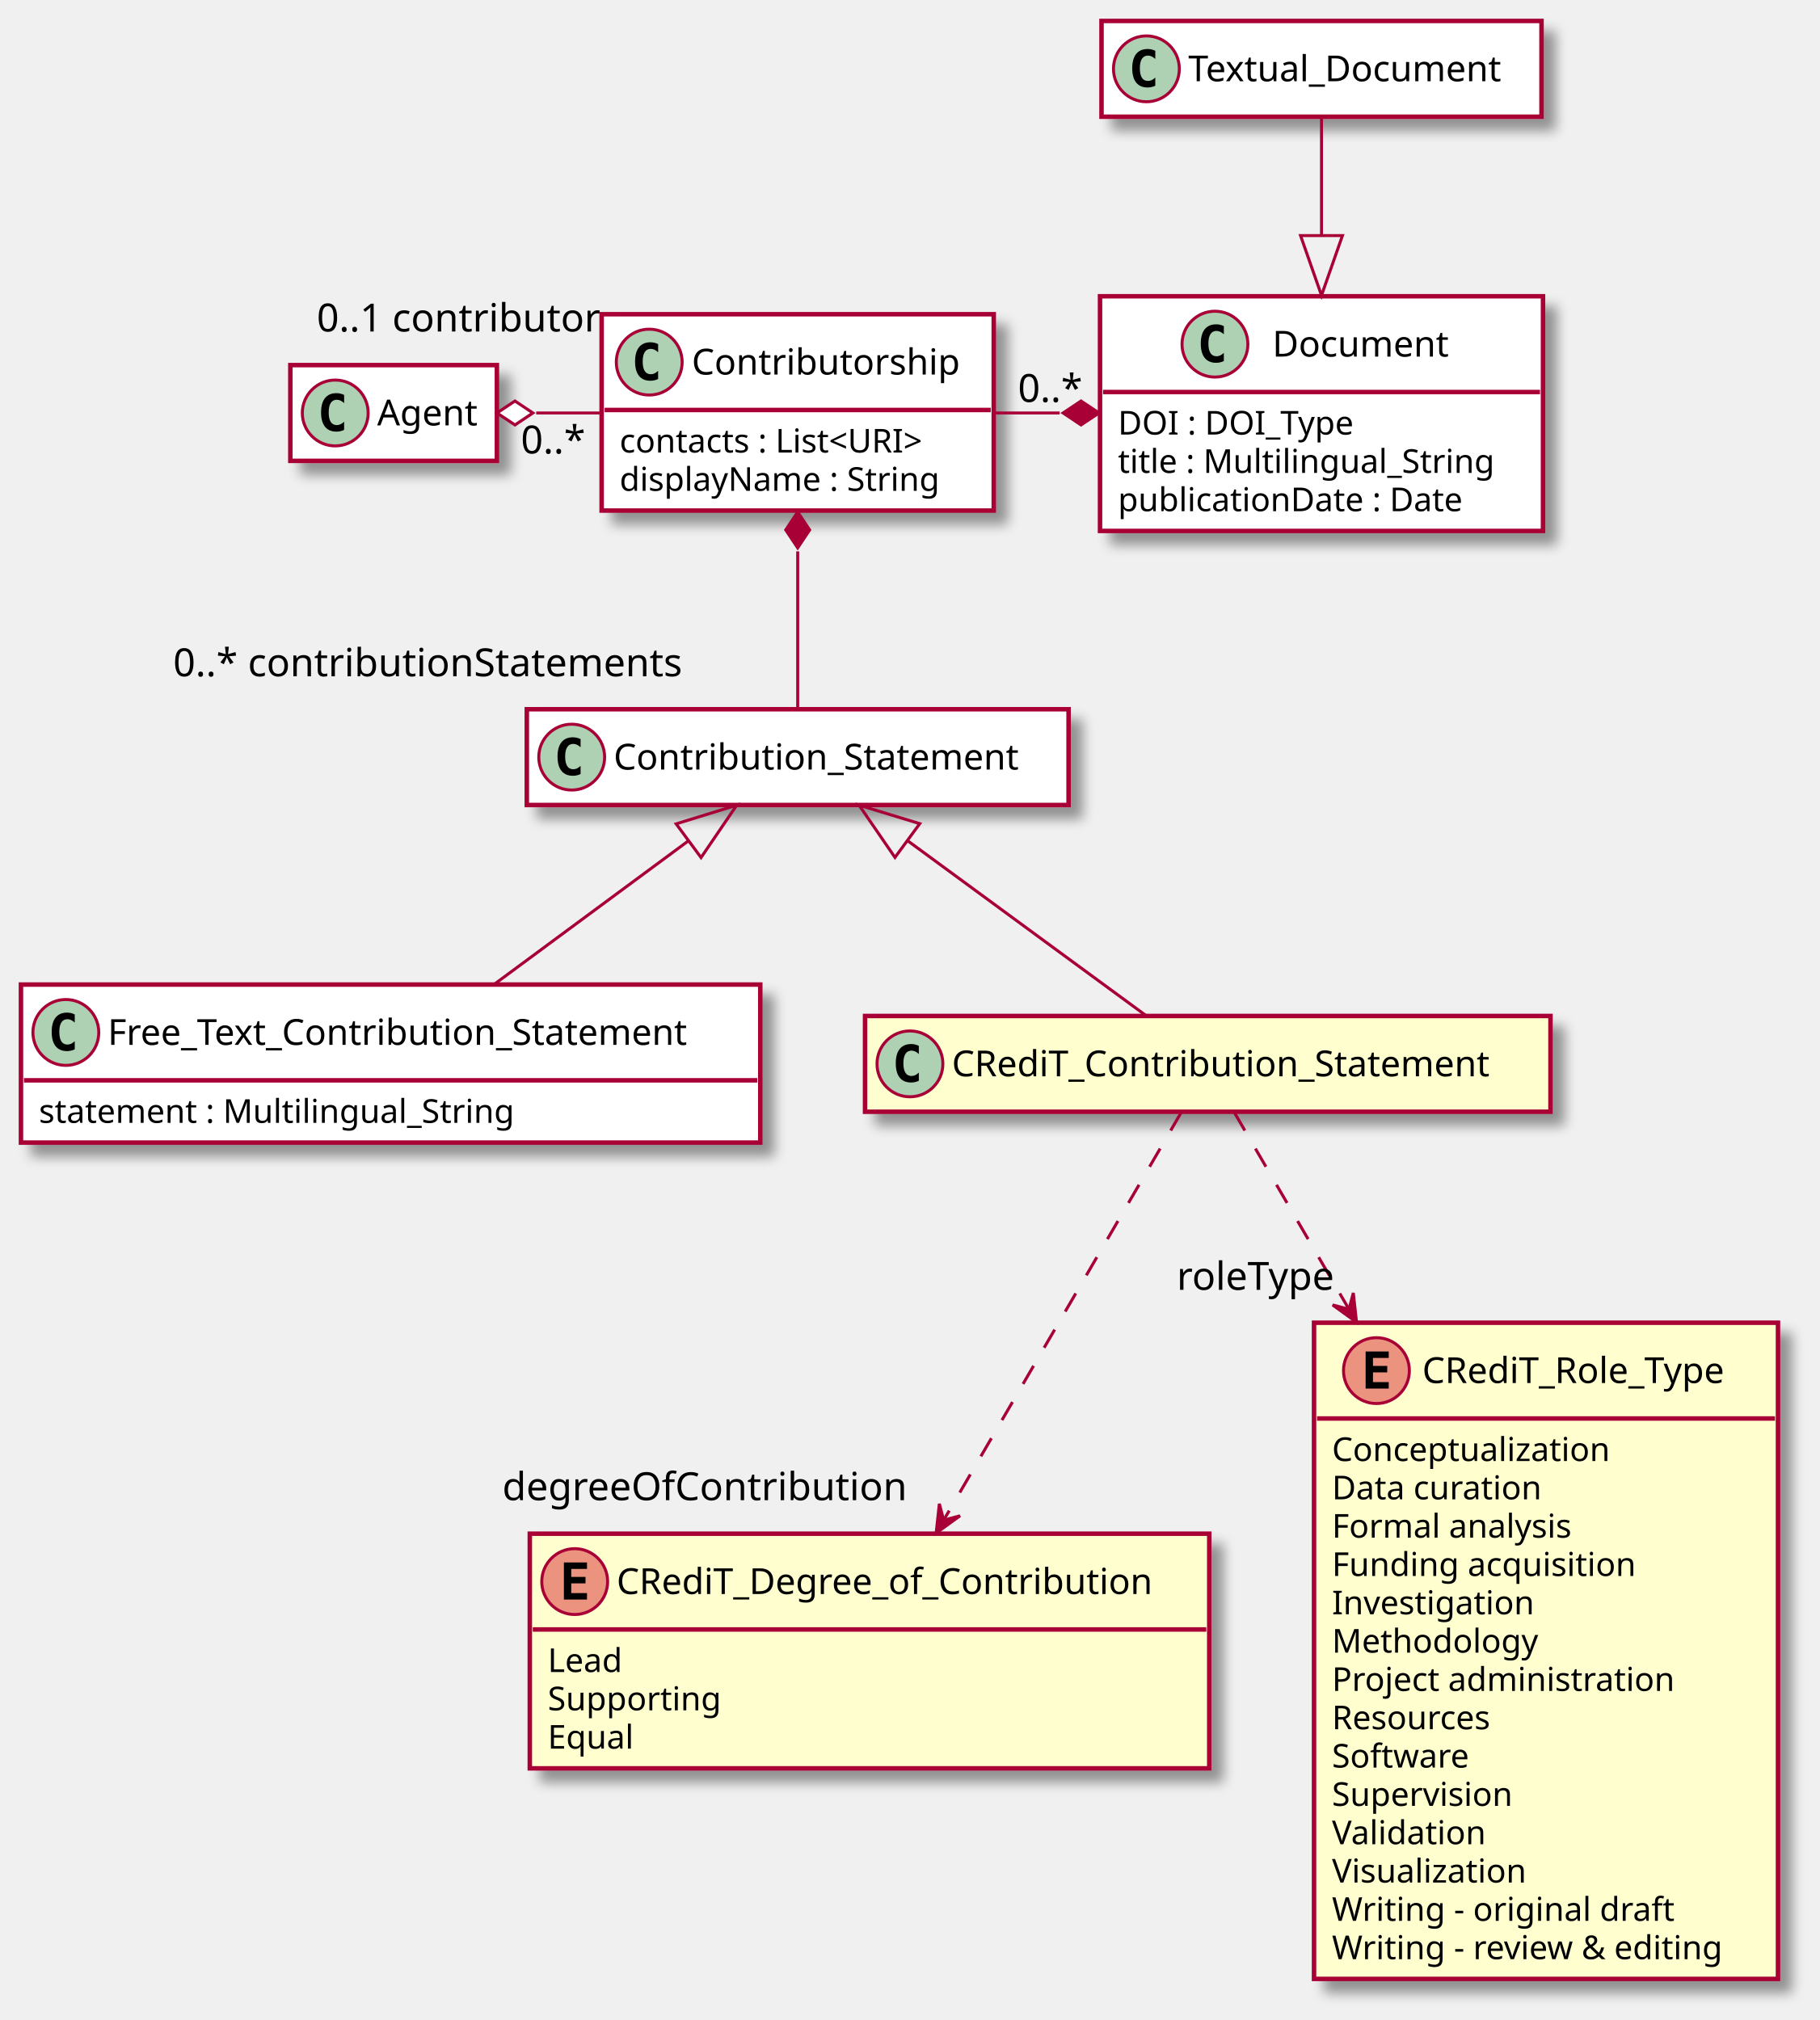
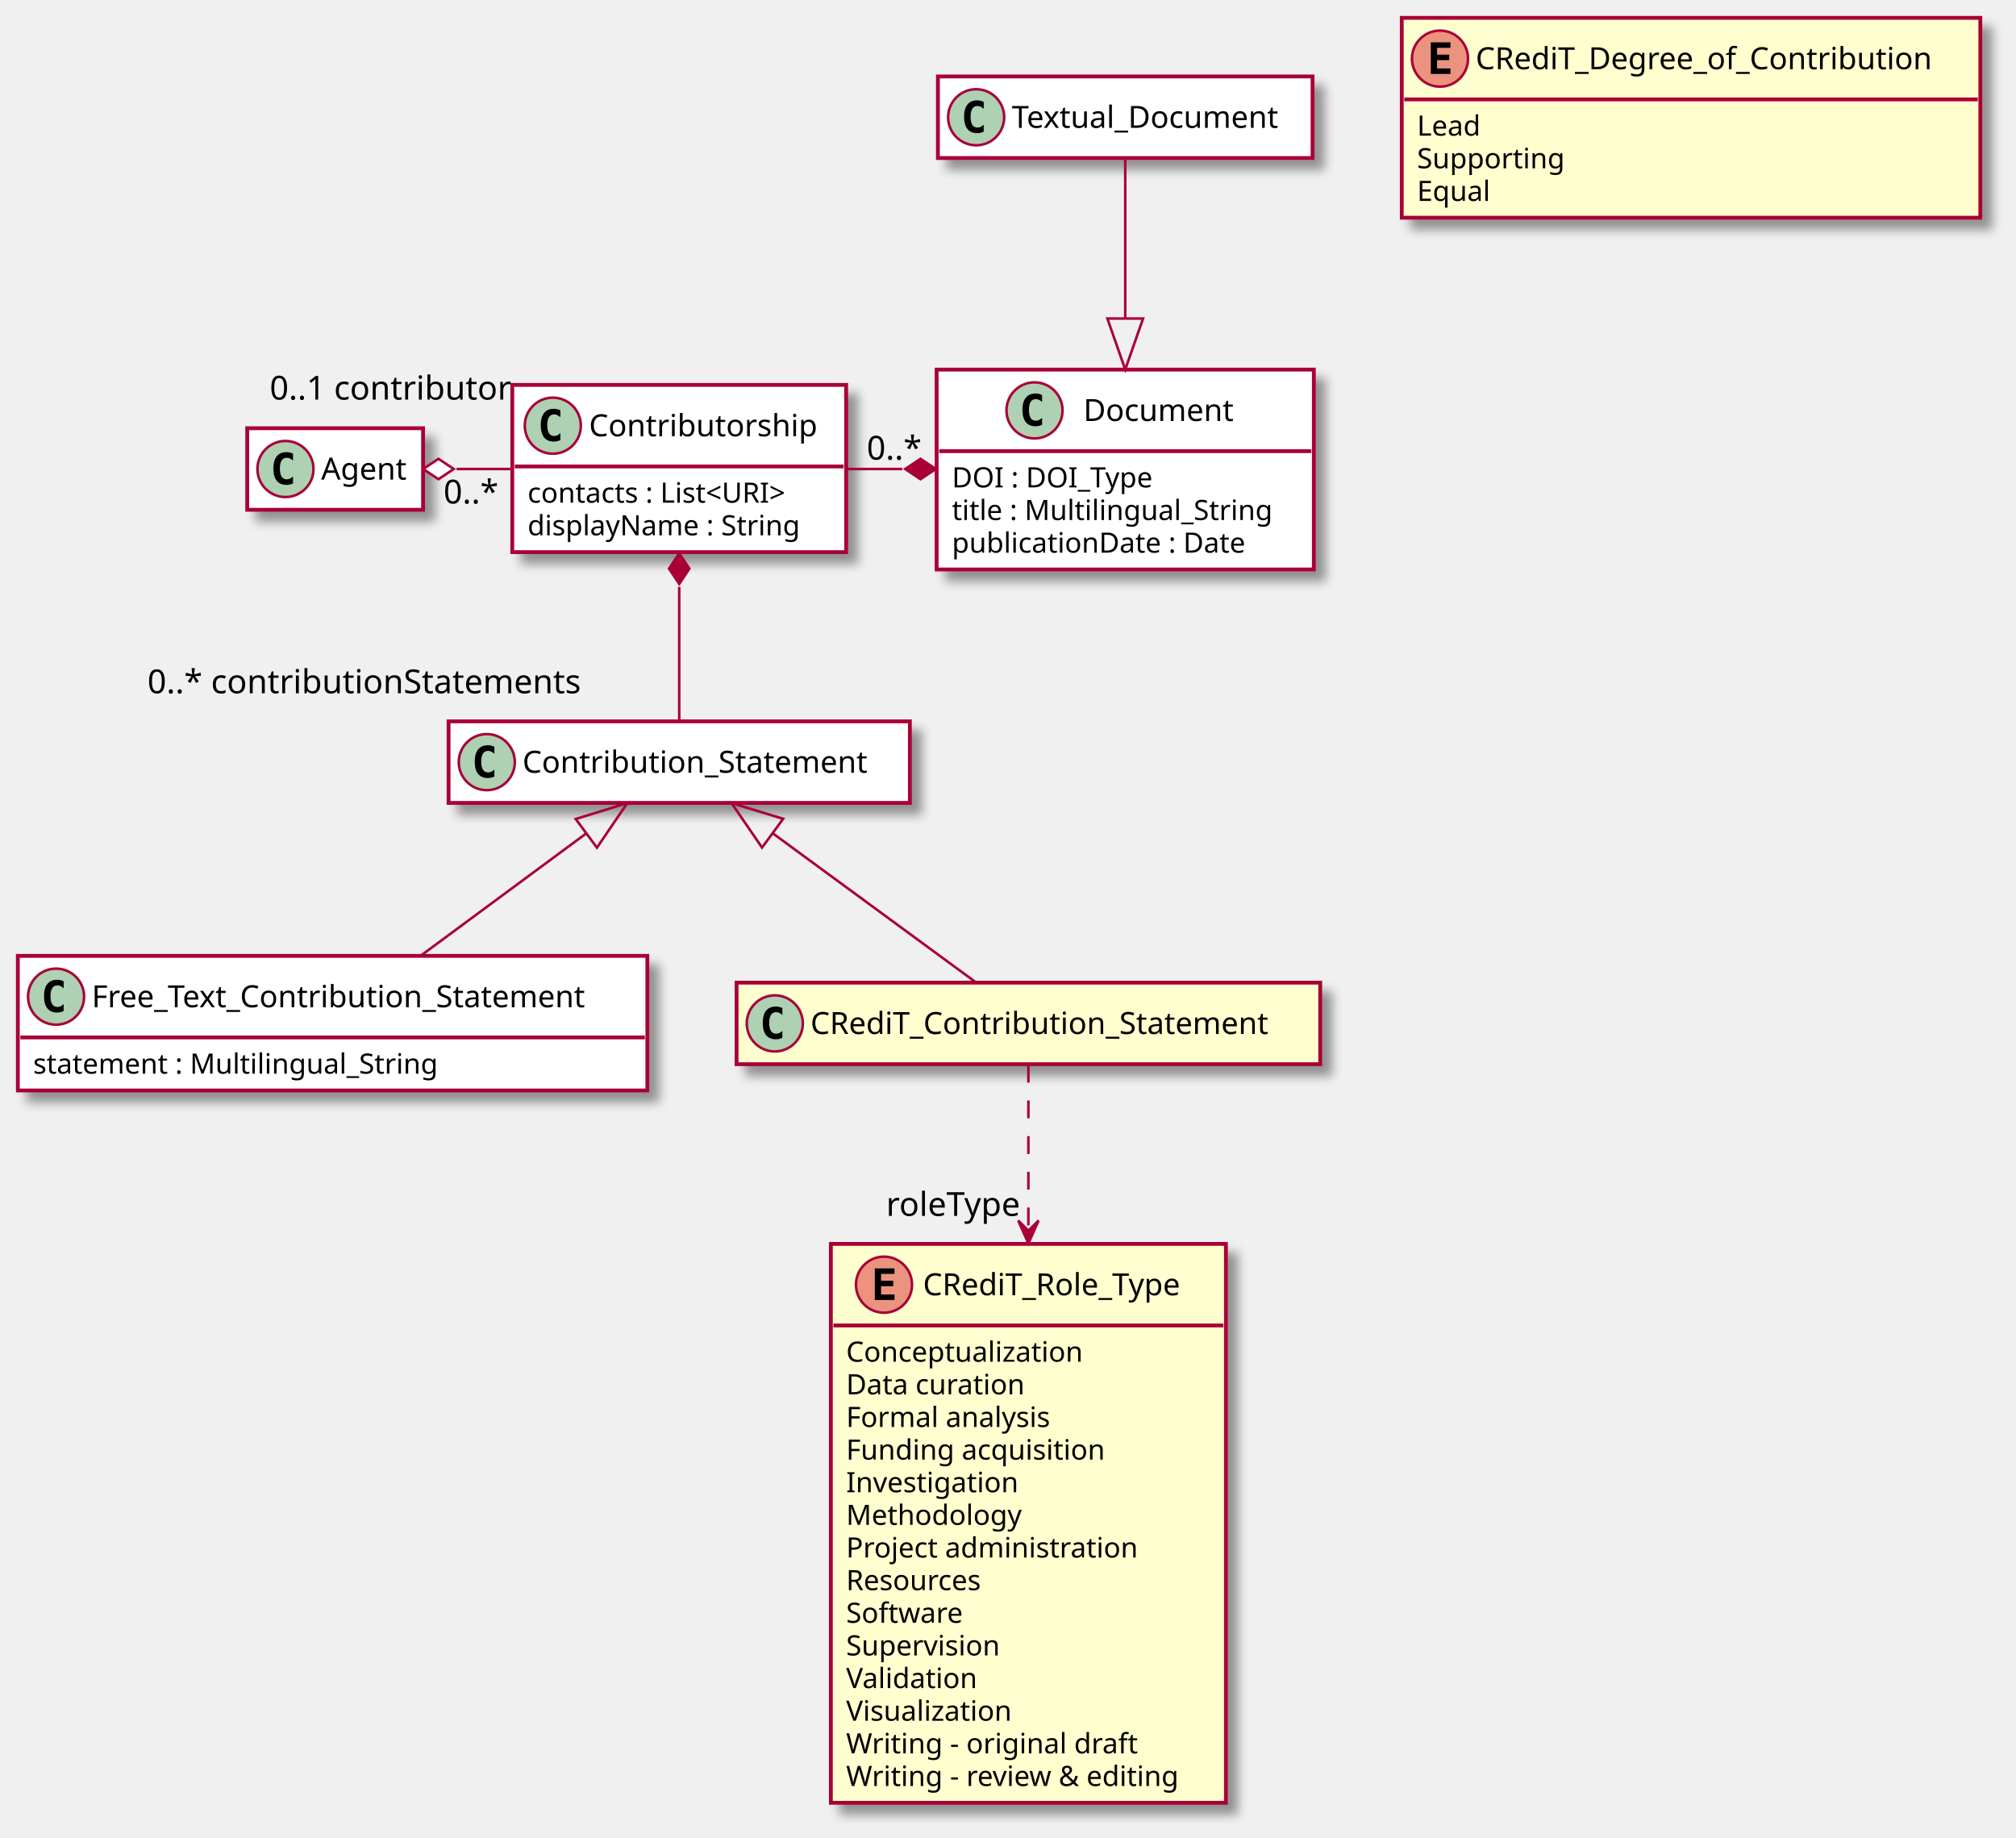
- <svg xmlns="http://www.w3.org/2000/svg" contentScriptType="application/ecmascript" contentStyleType="text/css" height="675px" preserveAspectRatio="none" style="width:608px;height:675px;background:#FFFFFF;" version="1.1" viewBox="0 0 608 675" width="608px" zoomAndPan="magnify">
+ <svg xmlns="http://www.w3.org/2000/svg" contentScriptType="application/ecmascript" contentStyleType="text/css" height="721px" preserveAspectRatio="none" style="width:791px;height:721px;background:#FFFFFF;" version="1.1" viewBox="0 0 791 721" width="791px" zoomAndPan="magnify">
  <defs>
-     <filter height="300%" id="f1q1efh4ctv4pr" width="300%" x="-1" y="-1">
+     <filter height="300%" id="f1581v5pl83xdm" width="300%" x="-1" y="-1">
      <feGaussianBlur result="blurOut" stdDeviation="2.0" />
      <feColorMatrix in="blurOut" result="blurOut2" type="matrix" values="0 0 0 0 0 0 0 0 0 0 0 0 0 0 0 0 0 0 .4 0" />
      <feOffset dx="4.0" dy="4.0" in="blurOut2" result="blurOut3" />
      <feBlend in="SourceGraphic" in2="blurOut3" mode="normal" />
    </filter>
  </defs>
  <g>
-     <rect codeLine="8" fill="#FFFFFF" filter="url(#f1q1efh4ctv4pr)" height="78.414" id="Document" style="stroke:#A80036;stroke-width:1.5;" width="148" x="367.5" y="99" />
-     <ellipse cx="405.9" cy="115" fill="#ADD1B2" rx="11" ry="11" style="stroke:#A80036;stroke-width:1.0;" />
-     <path d="M408.869,120.641 Q408.291,120.938 407.65,121.078 Q407.009,121.234 406.306,121.234 Q403.806,121.234 402.478,119.594 Q401.166,117.938 401.166,114.812 Q401.166,111.688 402.478,110.031 Q403.806,108.375 406.306,108.375 Q407.009,108.375 407.65,108.531 Q408.306,108.688 408.869,108.984 L408.869,111.703 Q408.244,111.125 407.65,110.859 Q407.056,110.578 406.431,110.578 Q405.087,110.578 404.4,111.656 Q403.712,112.719 403.712,114.812 Q403.712,116.906 404.4,117.984 Q405.087,119.047 406.431,119.047 Q407.056,119.047 407.65,118.781 Q408.244,118.5 408.869,117.922 L408.869,120.641 Z " fill="#000000" />
-     <text fill="#000000" font-family="sans-serif" font-size="12" lengthAdjust="spacing" textLength="64" x="425.1" y="119.154">Document</text>
-     <line style="stroke:#A80036;stroke-width:1.5;" x1="368.5" x2="514.5" y1="131" y2="131" />
-     <text fill="#000000" font-family="sans-serif" font-size="11" lengthAdjust="spacing" textLength="85" x="373.5" y="145.21">DOI : DOI_Type</text>
-     <text fill="#000000" font-family="sans-serif" font-size="11" lengthAdjust="spacing" textLength="136" x="373.5" y="158.015">title : Multilingual_String</text>
-     <text fill="#000000" font-family="sans-serif" font-size="11" lengthAdjust="spacing" textLength="125" x="373.5" y="170.82">publicationDate : Date</text>
-     <rect codeLine="13" fill="#FFFFFF" filter="url(#f1q1efh4ctv4pr)" height="32" id="Textual_Document" style="stroke:#A80036;stroke-width:1.5;" width="147" x="368" y="7" />
-     <ellipse cx="383" cy="23" fill="#ADD1B2" rx="11" ry="11" style="stroke:#A80036;stroke-width:1.0;" />
-     <path d="M385.969,28.641 Q385.391,28.938 384.75,29.078 Q384.109,29.234 383.406,29.234 Q380.906,29.234 379.578,27.594 Q378.266,25.938 378.266,22.812 Q378.266,19.688 379.578,18.031 Q380.906,16.375 383.406,16.375 Q384.109,16.375 384.75,16.531 Q385.406,16.688 385.969,16.984 L385.969,19.703 Q385.344,19.125 384.75,18.859 Q384.156,18.578 383.531,18.578 Q382.188,18.578 381.5,19.656 Q380.812,20.719 380.812,22.812 Q380.812,24.906 381.5,25.984 Q382.188,27.047 383.531,27.047 Q384.156,27.047 384.75,26.781 Q385.344,26.5 385.969,25.922 L385.969,28.641 Z " fill="#000000" />
-     <text fill="#000000" font-family="sans-serif" font-size="12" lengthAdjust="spacing" textLength="115" x="397" y="27.154">Textual_Document</text>
-     <rect codeLine="56" fill="#FFFFFF" filter="url(#f1q1efh4ctv4pr)" height="65.609" id="Contributorship" style="stroke:#A80036;stroke-width:1.5;" width="131" x="201" y="105" />
-     <ellipse cx="216.9" cy="121" fill="#ADD1B2" rx="11" ry="11" style="stroke:#A80036;stroke-width:1.0;" />
-     <path d="M219.869,126.641 Q219.291,126.938 218.65,127.078 Q218.009,127.234 217.306,127.234 Q214.806,127.234 213.478,125.594 Q212.166,123.938 212.166,120.812 Q212.166,117.688 213.478,116.031 Q214.806,114.375 217.306,114.375 Q218.009,114.375 218.65,114.531 Q219.306,114.688 219.869,114.984 L219.869,117.703 Q219.244,117.125 218.65,116.859 Q218.056,116.578 217.431,116.578 Q216.088,116.578 215.4,117.656 Q214.713,118.719 214.713,120.812 Q214.713,122.906 215.4,123.984 Q216.088,125.047 217.431,125.047 Q218.056,125.047 218.65,124.781 Q219.244,124.5 219.869,123.922 L219.869,126.641 Z " fill="#000000" />
-     <text fill="#000000" font-family="sans-serif" font-size="12" lengthAdjust="spacing" textLength="97" x="231.1" y="125.154">Contributorship</text>
-     <line style="stroke:#A80036;stroke-width:1.5;" x1="202" x2="331" y1="137" y2="137" />
-     <text fill="#000000" font-family="sans-serif" font-size="11" lengthAdjust="spacing" textLength="116" x="207" y="151.21">contacts : List&lt;URI&gt;</text>
-     <text fill="#000000" font-family="sans-serif" font-size="11" lengthAdjust="spacing" textLength="119" x="207" y="164.015">displayName : String</text>
-     <rect codeLine="61" fill="#FFFFFF" filter="url(#f1q1efh4ctv4pr)" height="32" id="Contribution_Statement" style="stroke:#A80036;stroke-width:1.5;" width="181" x="176" y="237" />
-     <ellipse cx="191" cy="253" fill="#ADD1B2" rx="11" ry="11" style="stroke:#A80036;stroke-width:1.0;" />
-     <path d="M193.969,258.641 Q193.391,258.938 192.75,259.078 Q192.109,259.234 191.406,259.234 Q188.906,259.234 187.578,257.594 Q186.266,255.938 186.266,252.812 Q186.266,249.688 187.578,248.031 Q188.906,246.375 191.406,246.375 Q192.109,246.375 192.75,246.531 Q193.406,246.688 193.969,246.984 L193.969,249.703 Q193.344,249.125 192.75,248.859 Q192.156,248.578 191.531,248.578 Q190.188,248.578 189.5,249.656 Q188.812,250.719 188.812,252.812 Q188.812,254.906 189.5,255.984 Q190.188,257.047 191.531,257.047 Q192.156,257.047 192.75,256.781 Q193.344,256.5 193.969,255.922 L193.969,258.641 Z " fill="#000000" />
-     <text fill="#000000" font-family="sans-serif" font-size="12" lengthAdjust="spacing" textLength="149" x="205" y="257.154">Contribution_Statement</text>
-     <rect codeLine="64" fill="#FFFFFF" filter="url(#f1q1efh4ctv4pr)" height="52.805" id="Free_Text_Contribution_Statement" style="stroke:#A80036;stroke-width:1.5;" width="247" x="7" y="329" />
-     <ellipse cx="22" cy="345" fill="#ADD1B2" rx="11" ry="11" style="stroke:#A80036;stroke-width:1.0;" />
-     <path d="M24.969,350.641 Q24.391,350.938 23.75,351.078 Q23.109,351.234 22.406,351.234 Q19.906,351.234 18.578,349.594 Q17.266,347.938 17.266,344.812 Q17.266,341.688 18.578,340.031 Q19.906,338.375 22.406,338.375 Q23.109,338.375 23.75,338.531 Q24.406,338.688 24.969,338.984 L24.969,341.703 Q24.344,341.125 23.75,340.859 Q23.156,340.578 22.531,340.578 Q21.188,340.578 20.5,341.656 Q19.812,342.719 19.812,344.812 Q19.812,346.906 20.5,347.984 Q21.188,349.047 22.531,349.047 Q23.156,349.047 23.75,348.781 Q24.344,348.5 24.969,347.922 L24.969,350.641 Z " fill="#000000" />
-     <text fill="#000000" font-family="sans-serif" font-size="12" lengthAdjust="spacing" textLength="215" x="36" y="349.154">Free_Text_Contribution_Statement</text>
-     <line style="stroke:#A80036;stroke-width:1.5;" x1="8" x2="253" y1="361" y2="361" />
-     <text fill="#000000" font-family="sans-serif" font-size="11" lengthAdjust="spacing" textLength="173" x="13" y="375.21">statement : Multilingual_String</text>
-     <rect codeLine="23" fill="#FFFFFF" filter="url(#f1q1efh4ctv4pr)" height="32" id="Agent" style="stroke:#A80036;stroke-width:1.5;" width="69" x="97" y="122" />
-     <ellipse cx="112" cy="138" fill="#ADD1B2" rx="11" ry="11" style="stroke:#A80036;stroke-width:1.0;" />
-     <path d="M114.969,143.641 Q114.391,143.938 113.75,144.078 Q113.109,144.234 112.406,144.234 Q109.906,144.234 108.578,142.594 Q107.266,140.938 107.266,137.812 Q107.266,134.688 108.578,133.031 Q109.906,131.375 112.406,131.375 Q113.109,131.375 113.75,131.531 Q114.406,131.688 114.969,131.984 L114.969,134.703 Q114.344,134.125 113.75,133.859 Q113.156,133.578 112.531,133.578 Q111.188,133.578 110.5,134.656 Q109.812,135.719 109.812,137.812 Q109.812,139.906 110.5,140.984 Q111.188,142.047 112.531,142.047 Q113.156,142.047 113.75,141.781 Q114.344,141.5 114.969,140.922 L114.969,143.641 Z " fill="#000000" />
-     <text fill="#000000" font-family="sans-serif" font-size="12" lengthAdjust="spacing" textLength="37" x="126" y="142.154">Agent</text>
-     <rect codeLine="48" fill="#FEFECE" filter="url(#f1q1efh4ctv4pr)" height="32" id="CRediT_Contribution_Statement" style="stroke:#A80036;stroke-width:1.5;" width="229" x="289" y="339.5" />
-     <ellipse cx="304" cy="355.5" fill="#ADD1B2" rx="11" ry="11" style="stroke:#A80036;stroke-width:1.0;" />
-     <path d="M306.969,361.141 Q306.391,361.438 305.75,361.578 Q305.109,361.734 304.406,361.734 Q301.906,361.734 300.578,360.094 Q299.266,358.438 299.266,355.312 Q299.266,352.188 300.578,350.531 Q301.906,348.875 304.406,348.875 Q305.109,348.875 305.75,349.031 Q306.406,349.188 306.969,349.484 L306.969,352.203 Q306.344,351.625 305.75,351.359 Q305.156,351.078 304.531,351.078 Q303.188,351.078 302.5,352.156 Q301.812,353.219 301.812,355.312 Q301.812,357.406 302.5,358.484 Q303.188,359.547 304.531,359.547 Q305.156,359.547 305.75,359.281 Q306.344,359 306.969,358.422 L306.969,361.141 Z " fill="#000000" />
-     <text fill="#000000" font-family="sans-serif" font-size="12" lengthAdjust="spacing" textLength="197" x="318" y="359.654">CRediT_Contribution_Statement</text>
-     <rect codeLine="50" fill="#FEFECE" filter="url(#f1q1efh4ctv4pr)" height="78.414" id="CRediT_Degree_of_Contribution" style="stroke:#A80036;stroke-width:1.5;" width="227" x="177" y="512.5" />
-     <ellipse cx="192" cy="528.5" fill="#EB937F" rx="11" ry="11" style="stroke:#A80036;stroke-width:1.0;" />
-     <path d="M196.109,534.5 L188.391,534.5 L188.391,522.109 L196.109,522.109 L196.109,524.266 L190.844,524.266 L190.844,526.938 L195.609,526.938 L195.609,529.094 L190.844,529.094 L190.844,532.344 L196.109,532.344 L196.109,534.5 Z " fill="#000000" />
-     <text fill="#000000" font-family="sans-serif" font-size="12" lengthAdjust="spacing" textLength="195" x="206" y="532.654">CRediT_Degree_of_Contribution</text>
-     <line style="stroke:#A80036;stroke-width:1.5;" x1="178" x2="403" y1="544.5" y2="544.5" />
-     <text fill="#000000" font-family="sans-serif" font-size="11" lengthAdjust="spacing" textLength="27" x="183" y="558.71">Lead</text>
-     <text fill="#000000" font-family="sans-serif" font-size="11" lengthAdjust="spacing" textLength="62" x="183" y="571.515">Supporting</text>
-     <text fill="#000000" font-family="sans-serif" font-size="11" lengthAdjust="spacing" textLength="31" x="183" y="584.32">Equal</text>
-     <rect codeLine="55" fill="#FEFECE" filter="url(#f1q1efh4ctv4pr)" height="219.266" id="CRediT_Role_Type" style="stroke:#A80036;stroke-width:1.5;" width="155" x="439" y="442" />
-     <ellipse cx="459.85" cy="458" fill="#EB937F" rx="11" ry="11" style="stroke:#A80036;stroke-width:1.0;" />
-     <path d="M463.959,464 L456.241,464 L456.241,451.609 L463.959,451.609 L463.959,453.766 L458.694,453.766 L458.694,456.438 L463.459,456.438 L463.459,458.594 L458.694,458.594 L458.694,461.844 L463.959,461.844 L463.959,464 Z " fill="#000000" />
-     <text fill="#000000" font-family="sans-serif" font-size="12" lengthAdjust="spacing" textLength="110" x="475.15" y="462.154">CRediT_Role_Type</text>
-     <line style="stroke:#A80036;stroke-width:1.5;" x1="440" x2="593" y1="474" y2="474" />
-     <text fill="#000000" font-family="sans-serif" font-size="11" lengthAdjust="spacing" textLength="99" x="445" y="488.21">Conceptualization</text>
-     <text fill="#000000" font-family="sans-serif" font-size="11" lengthAdjust="spacing" textLength="76" x="445" y="501.015">Data curation</text>
-     <text fill="#000000" font-family="sans-serif" font-size="11" lengthAdjust="spacing" textLength="90" x="445" y="513.82">Formal analysis</text>
-     <text fill="#000000" font-family="sans-serif" font-size="11" lengthAdjust="spacing" textLength="109" x="445" y="526.625">Funding acquisition</text>
-     <text fill="#000000" font-family="sans-serif" font-size="11" lengthAdjust="spacing" textLength="72" x="445" y="539.429">Investigation</text>
-     <text fill="#000000" font-family="sans-serif" font-size="11" lengthAdjust="spacing" textLength="71" x="445" y="552.234">Methodology</text>
-     <text fill="#000000" font-family="sans-serif" font-size="11" lengthAdjust="spacing" textLength="125" x="445" y="565.039">Project administration</text>
-     <text fill="#000000" font-family="sans-serif" font-size="11" lengthAdjust="spacing" textLength="60" x="445" y="577.843">Resources</text>
-     <text fill="#000000" font-family="sans-serif" font-size="11" lengthAdjust="spacing" textLength="51" x="445" y="590.648">Software</text>
-     <text fill="#000000" font-family="sans-serif" font-size="11" lengthAdjust="spacing" textLength="67" x="445" y="603.453">Supervision</text>
-     <text fill="#000000" font-family="sans-serif" font-size="11" lengthAdjust="spacing" textLength="55" x="445" y="616.257">Validation</text>
-     <text fill="#000000" font-family="sans-serif" font-size="11" lengthAdjust="spacing" textLength="70" x="445" y="629.062">Visualization</text>
-     <text fill="#000000" font-family="sans-serif" font-size="11" lengthAdjust="spacing" textLength="123" x="445" y="641.867">Writing - original draft</text>
-     <text fill="#000000" font-family="sans-serif" font-size="11" lengthAdjust="spacing" textLength="143" x="445" y="654.671">Writing - review &amp; editing</text>
-     <path codeLine="121" d="M441.5,39.24 C441.5,49.62 441.5,64.08 441.5,78.7 " fill="none" id="Textual_Document-to-Document" style="stroke:#A80036;stroke-width:1.0;" />
-     <polygon fill="none" points="448.5,78.72,441.5,98.72,434.5,78.72,448.5,78.72" style="stroke:#A80036;stroke-width:1.0;" />
-     <path codeLine="103" d="M266.5,184.24 C266.5,202.91 266.5,223.28 266.5,236.76 " fill="none" id="Contributorship-backto-Contribution_Statement" style="stroke:#A80036;stroke-width:1.0;" />
-     <polygon fill="#A80036" points="266.5,171.08,262.5,177.08,266.5,183.08,270.5,177.08,266.5,171.08" style="stroke:#A80036;stroke-width:1.0;" />
-     <text fill="#000000" font-family="sans-serif" font-size="13" lengthAdjust="spacing" textLength="179" x="57.853" y="225.985">0..* contributionStatements</text>
-     <path codeLine="104" d="M229.88,281.06 C209.71,295.96 184.84,314.35 165.01,328.99 " fill="none" id="Contribution_Statement-backto-Free_Text_Contribution_Statement" style="stroke:#A80036;stroke-width:1.0;" />
-     <polygon fill="none" points="225.89,275.3,246.14,269.05,234.21,286.56,225.89,275.3" style="stroke:#A80036;stroke-width:1.0;" />
-     <path codeLine="105" d="M332.12,138 C339.42,138 346.72,138 354.02,138 " fill="none" id="Contributorship-to-Document" style="stroke:#A80036;stroke-width:1.0;" />
-     <polygon fill="#A80036" points="367.16,138,361.16,134,355.16,138,361.16,142,367.16,138" style="stroke:#A80036;stroke-width:1.0;" />
-     <text fill="#000000" font-family="sans-serif" font-size="13" lengthAdjust="spacing" textLength="23" x="340.073" y="134.32">0..*</text>
-     <path codeLine="106" d="M179.14,138 C186.41,138 193.69,138 200.97,138 " fill="none" id="Agent-backto-Contributorship" style="stroke:#A80036;stroke-width:1.0;" />
-     <polygon fill="#FFFFFF" points="166.04,138,172.04,142,178.04,138,172.04,134,166.04,138" style="stroke:#A80036;stroke-width:1.0;" />
-     <text fill="#000000" font-family="sans-serif" font-size="13" lengthAdjust="spacing" textLength="98" x="105.828" y="110.771">0..1 contributor</text>
-     <text fill="#000000" font-family="sans-serif" font-size="13" lengthAdjust="spacing" textLength="23" x="174.013" y="151.534">0..*</text>
-     <path codeLine="95" d="M303.23,280.94 C328.74,299.66 361.81,323.92 382.85,339.35 " fill="none" id="Contribution_Statement-backto-CRediT_Contribution_Statement" style="stroke:#A80036;stroke-width:1.0;" />
-     <polygon fill="none" points="299,286.52,287.01,269.05,307.28,275.23,299,286.52" style="stroke:#A80036;stroke-width:1.0;" />
-     <path codeLine="109" d="M412.37,371.72 C421.12,386.75 435.37,411.21 450.55,437.28 " fill="none" id="CRediT_Contribution_Statement-to-CRediT_Role_Type" style="stroke:#A80036;stroke-width:1.0;stroke-dasharray:7.0,7.0;" />
-     <polygon fill="#A80036" points="453.2,441.82,452.124,432.03,450.682,437.5,445.212,436.058,453.2,441.82" style="stroke:#A80036;stroke-width:1.0;" />
-     <text fill="#000000" font-family="sans-serif" font-size="13" lengthAdjust="spacing" textLength="54" x="393.133" y="431.009">roleType</text>
-     <path codeLine="110" d="M394.63,371.72 C377.73,400.74 340.36,464.9 315.3,507.93 " fill="none" id="CRediT_Contribution_Statement-to-CRediT_Degree_of_Contribution" style="stroke:#A80036;stroke-width:1.0;stroke-dasharray:7.0,7.0;" />
-     <polygon fill="#A80036" points="312.76,512.29,320.739,506.517,315.271,507.966,313.822,502.498,312.76,512.29" style="stroke:#A80036;stroke-width:1.0;" />
-     <text fill="#000000" font-family="sans-serif" font-size="13" lengthAdjust="spacing" textLength="137" x="167.812" y="501.304">degreeOfContribution</text>
+     <rect codeLine="8" fill="#FFFFFF" filter="url(#f1581v5pl83xdm)" height="78.414" id="Document" style="stroke:#A80036;stroke-width:1.5;" width="148" x="367.5" y="145" />
+     <ellipse cx="405.9" cy="161" fill="#ADD1B2" rx="11" ry="11" style="stroke:#A80036;stroke-width:1.0;" />
+     <path d="M408.869,166.641 Q408.291,166.938 407.65,167.078 Q407.009,167.234 406.306,167.234 Q403.806,167.234 402.478,165.594 Q401.166,163.938 401.166,160.812 Q401.166,157.688 402.478,156.031 Q403.806,154.375 406.306,154.375 Q407.009,154.375 407.65,154.531 Q408.306,154.688 408.869,154.984 L408.869,157.703 Q408.244,157.125 407.65,156.859 Q407.056,156.578 406.431,156.578 Q405.087,156.578 404.4,157.656 Q403.712,158.719 403.712,160.812 Q403.712,162.906 404.4,163.984 Q405.087,165.047 406.431,165.047 Q407.056,165.047 407.65,164.781 Q408.244,164.5 408.869,163.922 L408.869,166.641 Z " fill="#000000" />
+     <text fill="#000000" font-family="sans-serif" font-size="12" lengthAdjust="spacing" textLength="64" x="425.1" y="165.154">Document</text>
+     <line style="stroke:#A80036;stroke-width:1.5;" x1="368.5" x2="514.5" y1="177" y2="177" />
+     <text fill="#000000" font-family="sans-serif" font-size="11" lengthAdjust="spacing" textLength="85" x="373.5" y="191.21">DOI : DOI_Type</text>
+     <text fill="#000000" font-family="sans-serif" font-size="11" lengthAdjust="spacing" textLength="136" x="373.5" y="204.015">title : Multilingual_String</text>
+     <text fill="#000000" font-family="sans-serif" font-size="11" lengthAdjust="spacing" textLength="125" x="373.5" y="216.82">publicationDate : Date</text>
+     <rect codeLine="13" fill="#FFFFFF" filter="url(#f1581v5pl83xdm)" height="32" id="Textual_Document" style="stroke:#A80036;stroke-width:1.5;" width="147" x="368" y="30" />
+     <ellipse cx="383" cy="46" fill="#ADD1B2" rx="11" ry="11" style="stroke:#A80036;stroke-width:1.0;" />
+     <path d="M385.969,51.641 Q385.391,51.938 384.75,52.078 Q384.109,52.234 383.406,52.234 Q380.906,52.234 379.578,50.594 Q378.266,48.938 378.266,45.812 Q378.266,42.688 379.578,41.031 Q380.906,39.375 383.406,39.375 Q384.109,39.375 384.75,39.531 Q385.406,39.688 385.969,39.984 L385.969,42.703 Q385.344,42.125 384.75,41.859 Q384.156,41.578 383.531,41.578 Q382.188,41.578 381.5,42.656 Q380.812,43.719 380.812,45.812 Q380.812,47.906 381.5,48.984 Q382.188,50.047 383.531,50.047 Q384.156,50.047 384.75,49.781 Q385.344,49.5 385.969,48.922 L385.969,51.641 Z " fill="#000000" />
+     <text fill="#000000" font-family="sans-serif" font-size="12" lengthAdjust="spacing" textLength="115" x="397" y="50.154">Textual_Document</text>
+     <rect codeLine="56" fill="#FFFFFF" filter="url(#f1581v5pl83xdm)" height="65.609" id="Contributorship" style="stroke:#A80036;stroke-width:1.5;" width="131" x="201" y="151" />
+     <ellipse cx="216.9" cy="167" fill="#ADD1B2" rx="11" ry="11" style="stroke:#A80036;stroke-width:1.0;" />
+     <path d="M219.869,172.641 Q219.291,172.938 218.65,173.078 Q218.009,173.234 217.306,173.234 Q214.806,173.234 213.478,171.594 Q212.166,169.938 212.166,166.812 Q212.166,163.688 213.478,162.031 Q214.806,160.375 217.306,160.375 Q218.009,160.375 218.65,160.531 Q219.306,160.688 219.869,160.984 L219.869,163.703 Q219.244,163.125 218.65,162.859 Q218.056,162.578 217.431,162.578 Q216.088,162.578 215.4,163.656 Q214.713,164.719 214.713,166.812 Q214.713,168.906 215.4,169.984 Q216.088,171.047 217.431,171.047 Q218.056,171.047 218.65,170.781 Q219.244,170.5 219.869,169.922 L219.869,172.641 Z " fill="#000000" />
+     <text fill="#000000" font-family="sans-serif" font-size="12" lengthAdjust="spacing" textLength="97" x="231.1" y="171.154">Contributorship</text>
+     <line style="stroke:#A80036;stroke-width:1.5;" x1="202" x2="331" y1="183" y2="183" />
+     <text fill="#000000" font-family="sans-serif" font-size="11" lengthAdjust="spacing" textLength="116" x="207" y="197.21">contacts : List&lt;URI&gt;</text>
+     <text fill="#000000" font-family="sans-serif" font-size="11" lengthAdjust="spacing" textLength="119" x="207" y="210.015">displayName : String</text>
+     <rect codeLine="61" fill="#FFFFFF" filter="url(#f1581v5pl83xdm)" height="32" id="Contribution_Statement" style="stroke:#A80036;stroke-width:1.5;" width="181" x="176" y="283" />
+     <ellipse cx="191" cy="299" fill="#ADD1B2" rx="11" ry="11" style="stroke:#A80036;stroke-width:1.0;" />
+     <path d="M193.969,304.641 Q193.391,304.938 192.75,305.078 Q192.109,305.234 191.406,305.234 Q188.906,305.234 187.578,303.594 Q186.266,301.938 186.266,298.812 Q186.266,295.688 187.578,294.031 Q188.906,292.375 191.406,292.375 Q192.109,292.375 192.75,292.531 Q193.406,292.688 193.969,292.984 L193.969,295.703 Q193.344,295.125 192.75,294.859 Q192.156,294.578 191.531,294.578 Q190.188,294.578 189.5,295.656 Q188.812,296.719 188.812,298.812 Q188.812,300.906 189.5,301.984 Q190.188,303.047 191.531,303.047 Q192.156,303.047 192.75,302.781 Q193.344,302.5 193.969,301.922 L193.969,304.641 Z " fill="#000000" />
+     <text fill="#000000" font-family="sans-serif" font-size="12" lengthAdjust="spacing" textLength="149" x="205" y="303.154">Contribution_Statement</text>
+     <rect codeLine="64" fill="#FFFFFF" filter="url(#f1581v5pl83xdm)" height="52.805" id="Free_Text_Contribution_Statement" style="stroke:#A80036;stroke-width:1.5;" width="247" x="7" y="375" />
+     <ellipse cx="22" cy="391" fill="#ADD1B2" rx="11" ry="11" style="stroke:#A80036;stroke-width:1.0;" />
+     <path d="M24.969,396.641 Q24.391,396.938 23.75,397.078 Q23.109,397.234 22.406,397.234 Q19.906,397.234 18.578,395.594 Q17.266,393.938 17.266,390.812 Q17.266,387.688 18.578,386.031 Q19.906,384.375 22.406,384.375 Q23.109,384.375 23.75,384.531 Q24.406,384.688 24.969,384.984 L24.969,387.703 Q24.344,387.125 23.75,386.859 Q23.156,386.578 22.531,386.578 Q21.188,386.578 20.5,387.656 Q19.812,388.719 19.812,390.812 Q19.812,392.906 20.5,393.984 Q21.188,395.047 22.531,395.047 Q23.156,395.047 23.75,394.781 Q24.344,394.5 24.969,393.922 L24.969,396.641 Z " fill="#000000" />
+     <text fill="#000000" font-family="sans-serif" font-size="12" lengthAdjust="spacing" textLength="215" x="36" y="395.154">Free_Text_Contribution_Statement</text>
+     <line style="stroke:#A80036;stroke-width:1.5;" x1="8" x2="253" y1="407" y2="407" />
+     <text fill="#000000" font-family="sans-serif" font-size="11" lengthAdjust="spacing" textLength="173" x="13" y="421.21">statement : Multilingual_String</text>
+     <rect codeLine="23" fill="#FFFFFF" filter="url(#f1581v5pl83xdm)" height="32" id="Agent" style="stroke:#A80036;stroke-width:1.5;" width="69" x="97" y="168" />
+     <ellipse cx="112" cy="184" fill="#ADD1B2" rx="11" ry="11" style="stroke:#A80036;stroke-width:1.0;" />
+     <path d="M114.969,189.641 Q114.391,189.938 113.75,190.078 Q113.109,190.234 112.406,190.234 Q109.906,190.234 108.578,188.594 Q107.266,186.938 107.266,183.812 Q107.266,180.688 108.578,179.031 Q109.906,177.375 112.406,177.375 Q113.109,177.375 113.75,177.531 Q114.406,177.688 114.969,177.984 L114.969,180.703 Q114.344,180.125 113.75,179.859 Q113.156,179.578 112.531,179.578 Q111.188,179.578 110.5,180.656 Q109.812,181.719 109.812,183.812 Q109.812,185.906 110.5,186.984 Q111.188,188.047 112.531,188.047 Q113.156,188.047 113.75,187.781 Q114.344,187.5 114.969,186.922 L114.969,189.641 Z " fill="#000000" />
+     <text fill="#000000" font-family="sans-serif" font-size="12" lengthAdjust="spacing" textLength="37" x="126" y="188.154">Agent</text>
+     <rect codeLine="49" fill="#FEFECE" filter="url(#f1581v5pl83xdm)" height="32" id="CRediT_Contribution_Statement" style="stroke:#A80036;stroke-width:1.5;" width="229" x="289" y="385.5" />
+     <ellipse cx="304" cy="401.5" fill="#ADD1B2" rx="11" ry="11" style="stroke:#A80036;stroke-width:1.0;" />
+     <path d="M306.969,407.141 Q306.391,407.438 305.75,407.578 Q305.109,407.734 304.406,407.734 Q301.906,407.734 300.578,406.094 Q299.266,404.438 299.266,401.312 Q299.266,398.188 300.578,396.531 Q301.906,394.875 304.406,394.875 Q305.109,394.875 305.75,395.031 Q306.406,395.188 306.969,395.484 L306.969,398.203 Q306.344,397.625 305.75,397.359 Q305.156,397.078 304.531,397.078 Q303.188,397.078 302.5,398.156 Q301.812,399.219 301.812,401.312 Q301.812,403.406 302.5,404.484 Q303.188,405.547 304.531,405.547 Q305.156,405.547 305.75,405.281 Q306.344,405 306.969,404.422 L306.969,407.141 Z " fill="#000000" />
+     <text fill="#000000" font-family="sans-serif" font-size="12" lengthAdjust="spacing" textLength="197" x="318" y="405.654">CRediT_Contribution_Statement</text>
+     <rect codeLine="51" fill="#FEFECE" filter="url(#f1581v5pl83xdm)" height="78.414" id="CRediT_Degree_of_Contribution" style="stroke:#A80036;stroke-width:1.5;" width="227" x="550" y="7" />
+     <ellipse cx="565" cy="23" fill="#EB937F" rx="11" ry="11" style="stroke:#A80036;stroke-width:1.0;" />
+     <path d="M569.109,29 L561.391,29 L561.391,16.609 L569.109,16.609 L569.109,18.766 L563.844,18.766 L563.844,21.438 L568.609,21.438 L568.609,23.594 L563.844,23.594 L563.844,26.844 L569.109,26.844 L569.109,29 Z " fill="#000000" />
+     <text fill="#000000" font-family="sans-serif" font-size="12" lengthAdjust="spacing" textLength="195" x="579" y="27.154">CRediT_Degree_of_Contribution</text>
+     <line style="stroke:#A80036;stroke-width:1.5;" x1="551" x2="776" y1="39" y2="39" />
+     <text fill="#000000" font-family="sans-serif" font-size="11" lengthAdjust="spacing" textLength="27" x="556" y="53.21">Lead</text>
+     <text fill="#000000" font-family="sans-serif" font-size="11" lengthAdjust="spacing" textLength="62" x="556" y="66.015">Supporting</text>
+     <text fill="#000000" font-family="sans-serif" font-size="11" lengthAdjust="spacing" textLength="31" x="556" y="78.82">Equal</text>
+     <rect codeLine="56" fill="#FEFECE" filter="url(#f1581v5pl83xdm)" height="219.266" id="CRediT_Role_Type" style="stroke:#A80036;stroke-width:1.5;" width="155" x="326" y="488" />
+     <ellipse cx="346.85" cy="504" fill="#EB937F" rx="11" ry="11" style="stroke:#A80036;stroke-width:1.0;" />
+     <path d="M350.959,510 L343.241,510 L343.241,497.609 L350.959,497.609 L350.959,499.766 L345.694,499.766 L345.694,502.438 L350.459,502.438 L350.459,504.594 L345.694,504.594 L345.694,507.844 L350.959,507.844 L350.959,510 Z " fill="#000000" />
+     <text fill="#000000" font-family="sans-serif" font-size="12" lengthAdjust="spacing" textLength="110" x="362.15" y="508.154">CRediT_Role_Type</text>
+     <line style="stroke:#A80036;stroke-width:1.5;" x1="327" x2="480" y1="520" y2="520" />
+     <text fill="#000000" font-family="sans-serif" font-size="11" lengthAdjust="spacing" textLength="99" x="332" y="534.21">Conceptualization</text>
+     <text fill="#000000" font-family="sans-serif" font-size="11" lengthAdjust="spacing" textLength="76" x="332" y="547.015">Data curation</text>
+     <text fill="#000000" font-family="sans-serif" font-size="11" lengthAdjust="spacing" textLength="90" x="332" y="559.82">Formal analysis</text>
+     <text fill="#000000" font-family="sans-serif" font-size="11" lengthAdjust="spacing" textLength="109" x="332" y="572.625">Funding acquisition</text>
+     <text fill="#000000" font-family="sans-serif" font-size="11" lengthAdjust="spacing" textLength="72" x="332" y="585.429">Investigation</text>
+     <text fill="#000000" font-family="sans-serif" font-size="11" lengthAdjust="spacing" textLength="71" x="332" y="598.234">Methodology</text>
+     <text fill="#000000" font-family="sans-serif" font-size="11" lengthAdjust="spacing" textLength="125" x="332" y="611.039">Project administration</text>
+     <text fill="#000000" font-family="sans-serif" font-size="11" lengthAdjust="spacing" textLength="60" x="332" y="623.843">Resources</text>
+     <text fill="#000000" font-family="sans-serif" font-size="11" lengthAdjust="spacing" textLength="51" x="332" y="636.648">Software</text>
+     <text fill="#000000" font-family="sans-serif" font-size="11" lengthAdjust="spacing" textLength="67" x="332" y="649.453">Supervision</text>
+     <text fill="#000000" font-family="sans-serif" font-size="11" lengthAdjust="spacing" textLength="55" x="332" y="662.257">Validation</text>
+     <text fill="#000000" font-family="sans-serif" font-size="11" lengthAdjust="spacing" textLength="70" x="332" y="675.062">Visualization</text>
+     <text fill="#000000" font-family="sans-serif" font-size="11" lengthAdjust="spacing" textLength="123" x="332" y="687.867">Writing - original draft</text>
+     <text fill="#000000" font-family="sans-serif" font-size="11" lengthAdjust="spacing" textLength="143" x="332" y="700.671">Writing - review &amp; editing</text>
+     <path codeLine="139" d="M441.5,62.07 C441.5,77.27 441.5,101.7 441.5,124.63 " fill="none" id="Textual_Document-to-Document" style="stroke:#A80036;stroke-width:1.0;" />
+     <polygon fill="none" points="448.5,124.97,441.5,144.97,434.5,124.97,448.5,124.97" style="stroke:#A80036;stroke-width:1.0;" />
+     <path codeLine="111" d="M266.5,230.24 C266.5,248.91 266.5,269.28 266.5,282.76 " fill="none" id="Contributorship-backto-Contribution_Statement" style="stroke:#A80036;stroke-width:1.0;" />
+     <polygon fill="#A80036" points="266.5,217.08,262.5,223.08,266.5,229.08,270.5,223.08,266.5,217.08" style="stroke:#A80036;stroke-width:1.0;" />
+     <text fill="#000000" font-family="sans-serif" font-size="13" lengthAdjust="spacing" textLength="179" x="57.853" y="271.985">0..* contributionStatements</text>
+     <path codeLine="114" d="M229.88,327.06 C209.71,341.96 184.84,360.35 165.01,374.99 " fill="none" id="Contribution_Statement-backto-Free_Text_Contribution_Statement" style="stroke:#A80036;stroke-width:1.0;" />
+     <polygon fill="none" points="225.89,321.3,246.14,315.05,234.21,332.56,225.89,321.3" style="stroke:#A80036;stroke-width:1.0;" />
+     <path codeLine="117" d="M332.12,184 C339.42,184 346.72,184 354.02,184 " fill="none" id="Contributorship-to-Document" style="stroke:#A80036;stroke-width:1.0;" />
+     <polygon fill="#A80036" points="367.16,184,361.16,180,355.16,184,361.16,188,367.16,184" style="stroke:#A80036;stroke-width:1.0;" />
+     <text fill="#000000" font-family="sans-serif" font-size="13" lengthAdjust="spacing" textLength="23" x="340.073" y="180.32">0..*</text>
+     <path codeLine="120" d="M179.14,184 C186.41,184 193.69,184 200.97,184 " fill="none" id="Agent-backto-Contributorship" style="stroke:#A80036;stroke-width:1.0;" />
+     <polygon fill="#FFFFFF" points="166.04,184,172.04,188,178.04,184,172.04,180,166.04,184" style="stroke:#A80036;stroke-width:1.0;" />
+     <text fill="#000000" font-family="sans-serif" font-size="13" lengthAdjust="spacing" textLength="98" x="105.828" y="156.771">0..1 contributor</text>
+     <text fill="#000000" font-family="sans-serif" font-size="13" lengthAdjust="spacing" textLength="23" x="174.013" y="197.534">0..*</text>
+     <path codeLine="96" d="M303.23,326.94 C328.74,345.66 361.81,369.92 382.85,385.35 " fill="none" id="Contribution_Statement-backto-CRediT_Contribution_Statement" style="stroke:#A80036;stroke-width:1.0;" />
+     <polygon fill="none" points="299,332.52,287.01,315.05,307.28,321.23,299,332.52" style="stroke:#A80036;stroke-width:1.0;" />
+     <path codeLine="110" d="M403.5,417.72 C403.5,432.63 403.5,456.81 403.5,482.64 " fill="none" id="CRediT_Contribution_Statement-to-CRediT_Role_Type" style="stroke:#A80036;stroke-width:1.0;stroke-dasharray:7.0,7.0;" />
+     <polygon fill="#A80036" points="403.5,487.82,407.5,478.82,403.5,482.82,399.5,478.82,403.5,487.82" style="stroke:#A80036;stroke-width:1.0;" />
+     <text fill="#000000" font-family="sans-serif" font-size="13" lengthAdjust="spacing" textLength="54" x="347.686" y="477.009">roleType</text>
  </g>
</svg>
